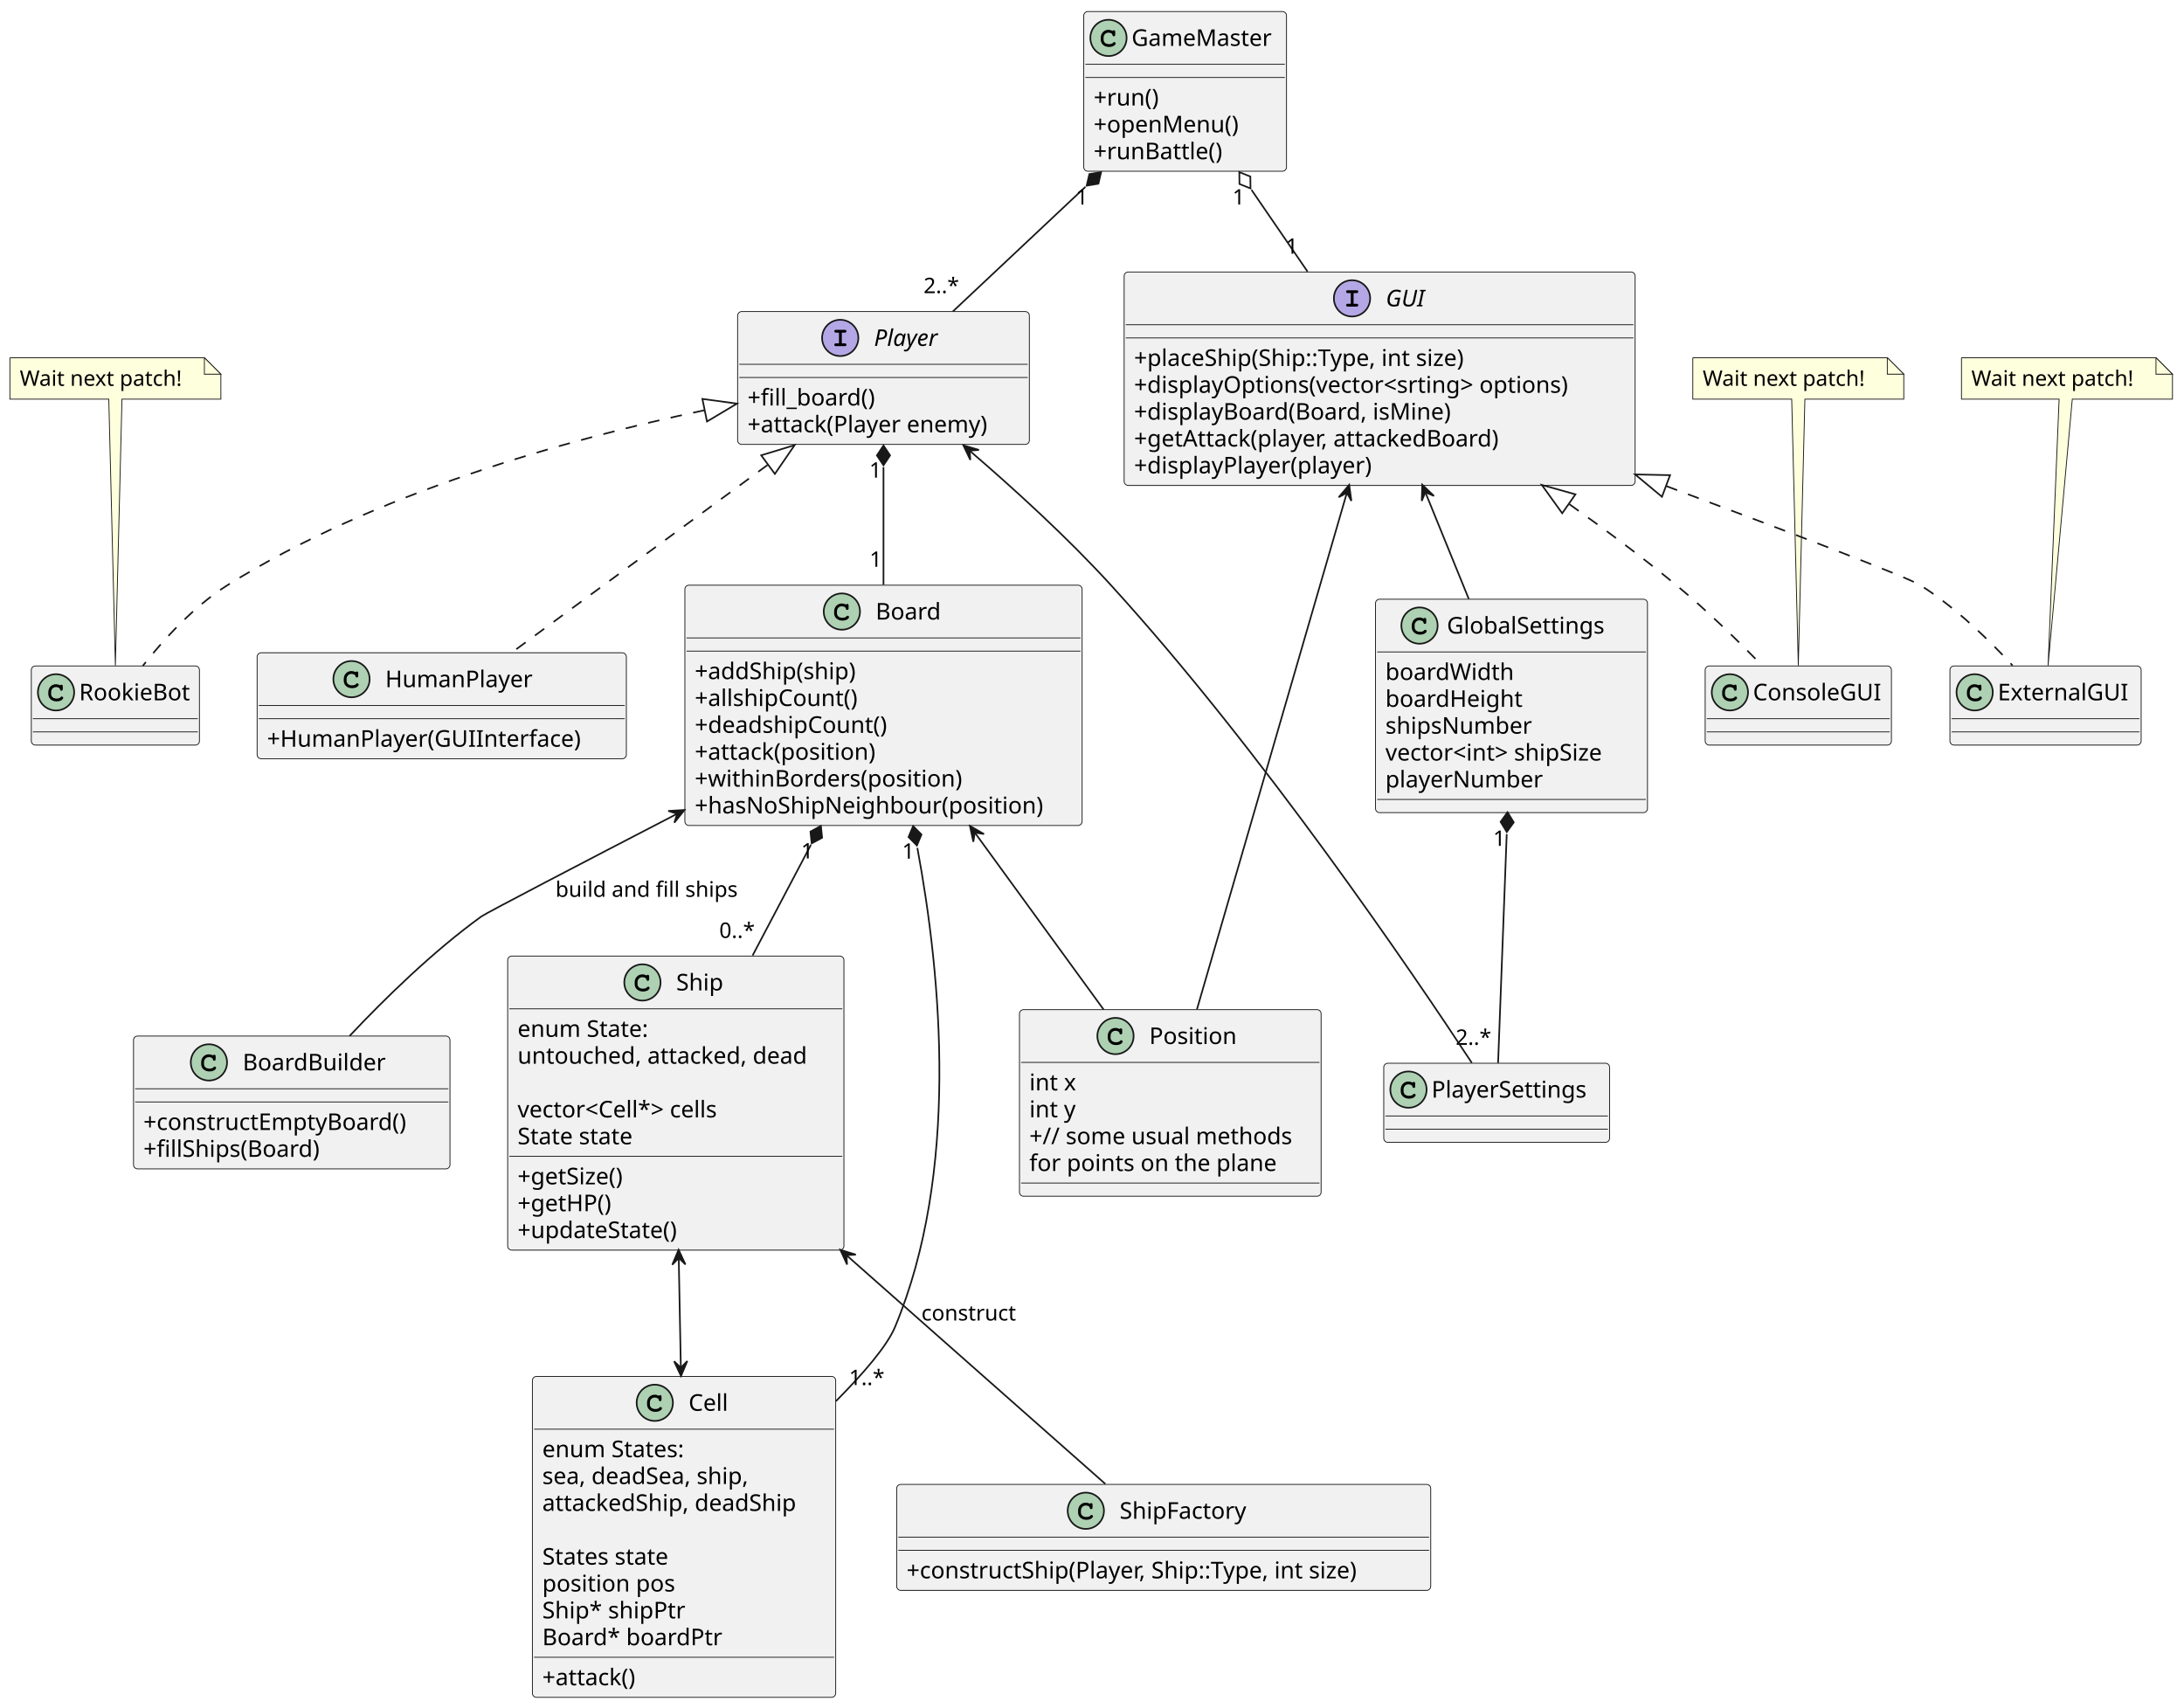
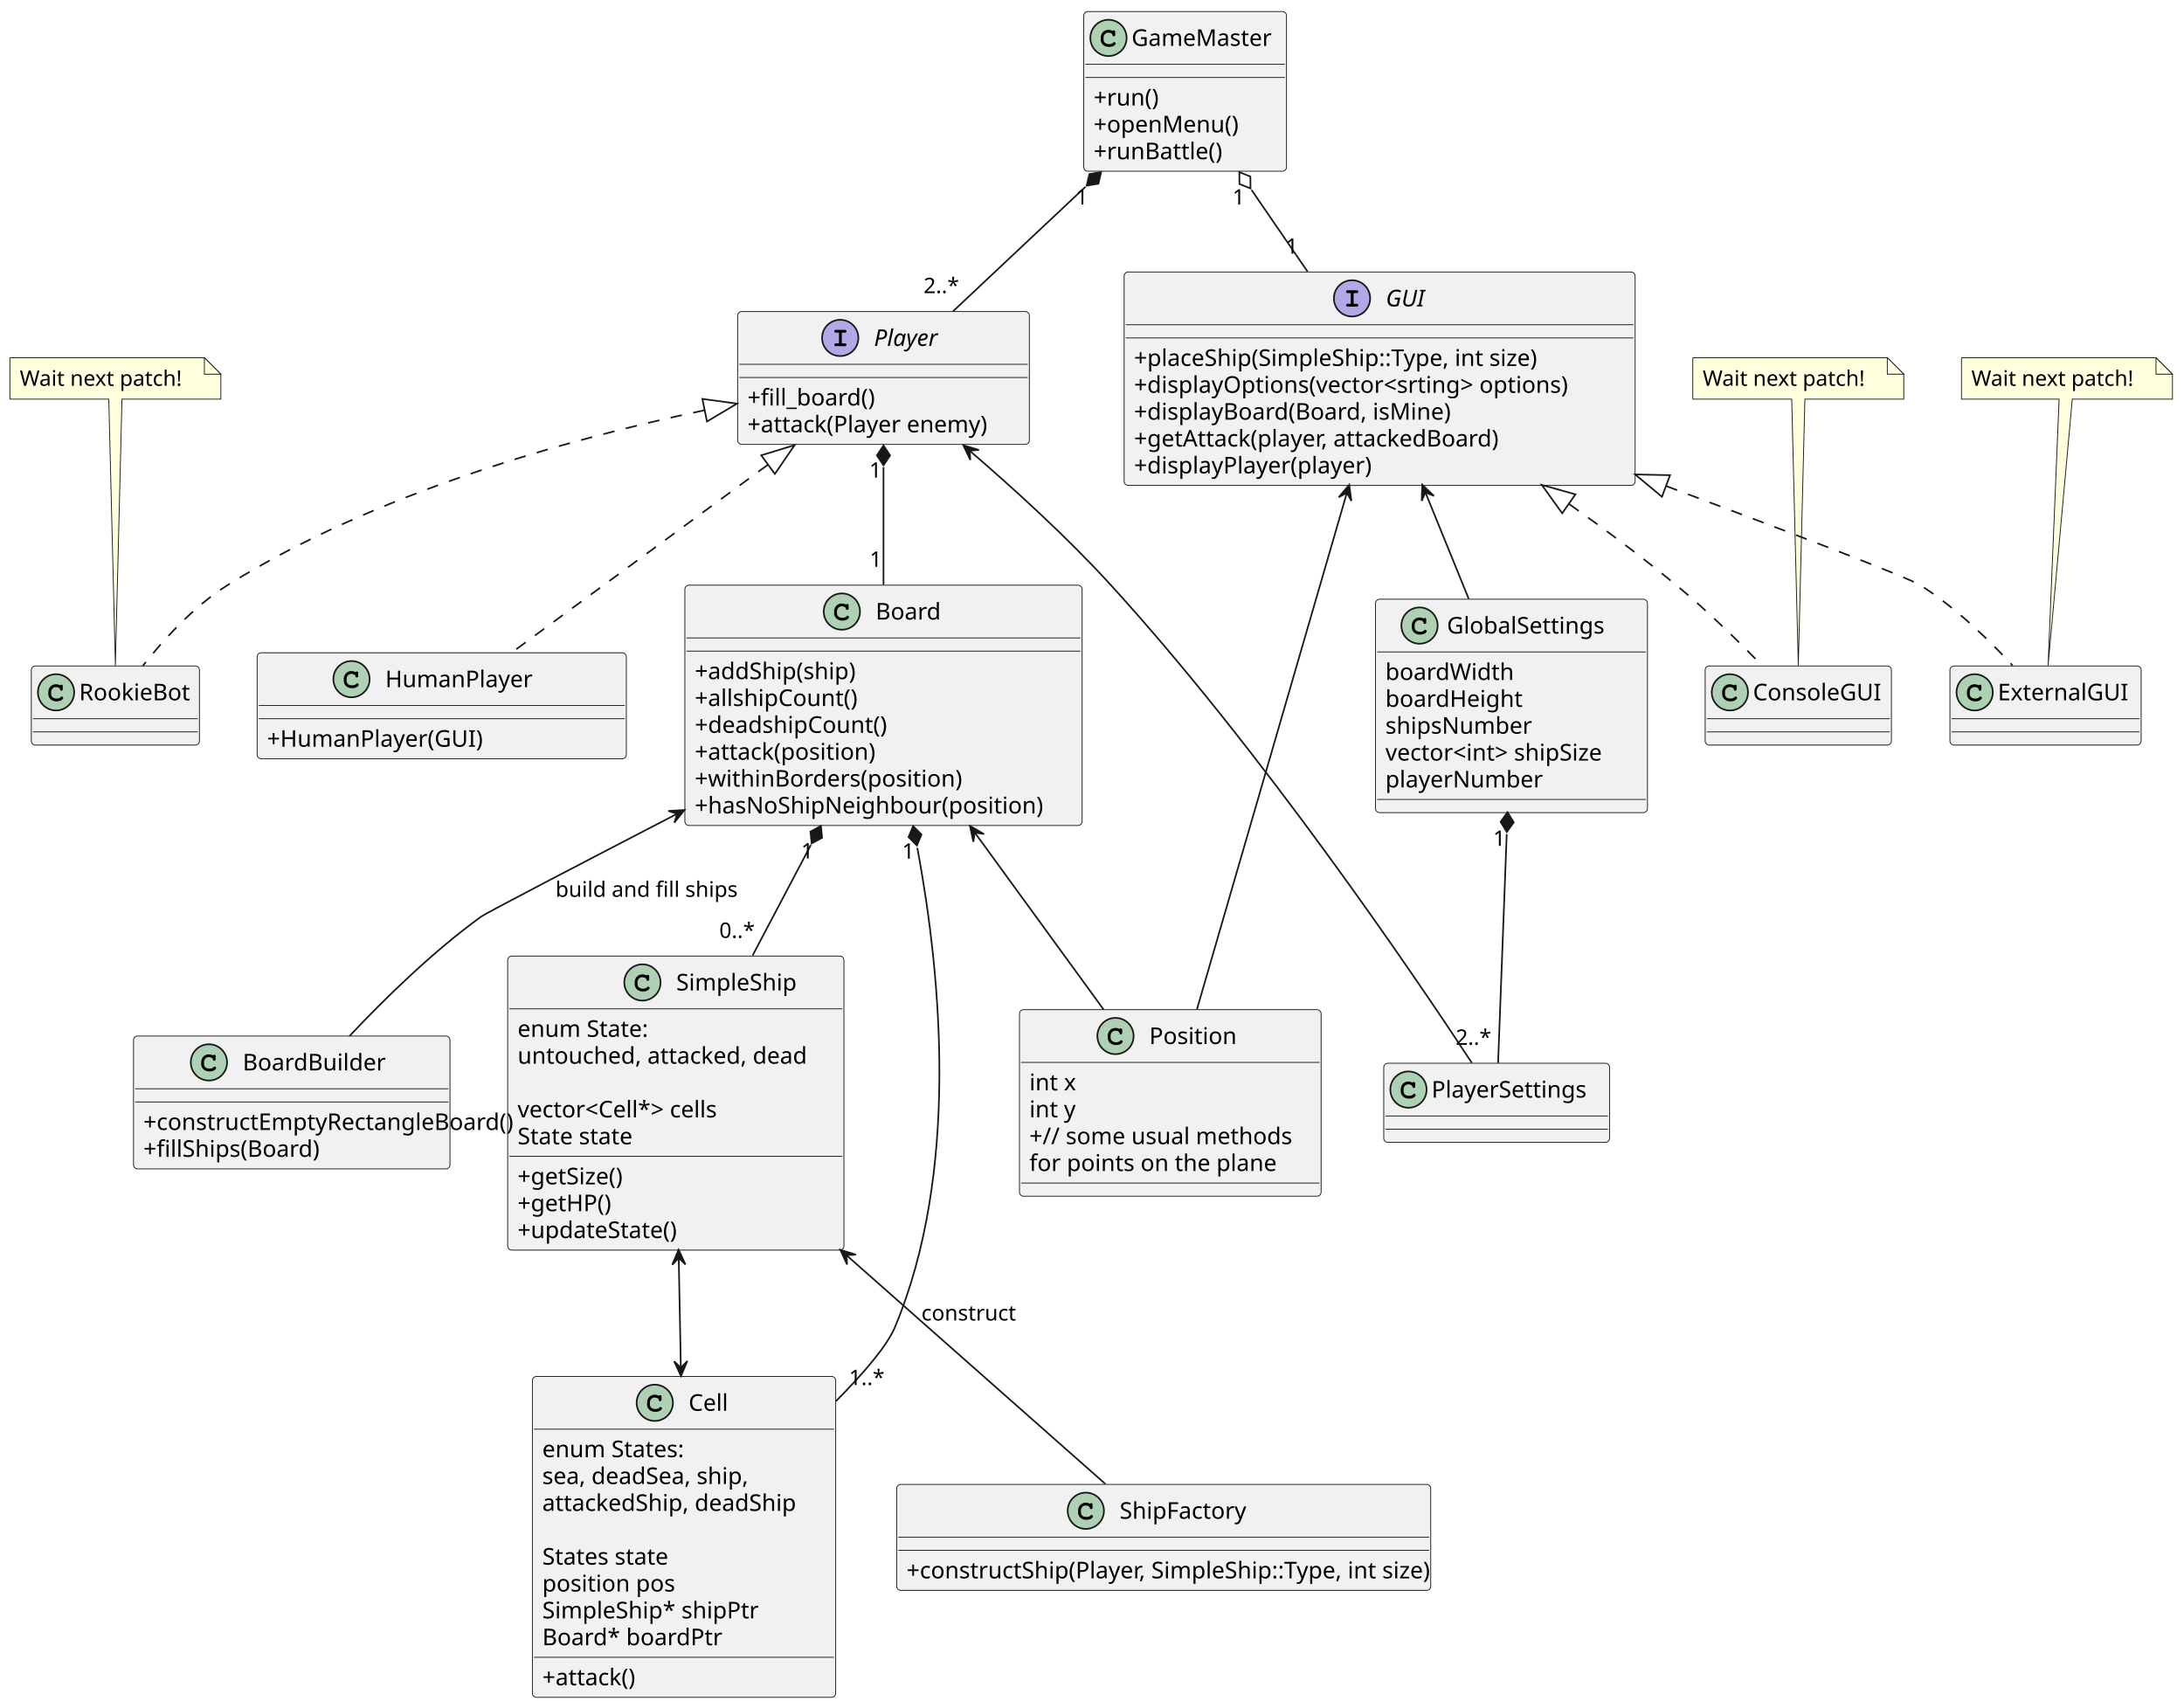
<svg xmlns="http://www.w3.org/2000/svg" contentStyleType="text/css" height="1036px" preserveAspectRatio="none" style="width:1325px;height:1036px;background:#FFFFFF;" version="1.1" viewBox="0 0 1325 1036" width="1325px" zoomAndPan="magnify">
  <defs />
  <g>
    <g id="elem_ConsoleGUI">
      <rect codeLine="25" fill="#F1F1F1" height="48" id="ConsoleGUI" rx="2.5" ry="2.5" style="stroke:#181818;stroke-width:0.5;" width="113" x="1034.5" y="404" />
      <ellipse cx="1049.5" cy="420" fill="#ADD1B2" rx="11" ry="11" style="stroke:#181818;stroke-width:1.0;" />
      <path d="M1051.844,415.672 C1050.906,415.234 1050.312,415.094 1049.438,415.094 C1046.812,415.094 1044.812,417.172 1044.812,419.891 L1044.812,421.016 C1044.812,423.594 1046.922,425.484 1049.812,425.484 C1051.031,425.484 1052.188,425.188 1052.938,424.641 C1053.516,424.234 1053.844,423.781 1053.844,423.391 C1053.844,422.938 1053.453,422.547 1052.984,422.547 C1052.766,422.547 1052.562,422.625 1052.375,422.812 C1051.922,423.297 1051.922,423.297 1051.734,423.391 C1051.312,423.656 1050.625,423.781 1049.859,423.781 C1047.812,423.781 1046.516,422.688 1046.516,420.984 L1046.516,419.891 C1046.516,418.109 1047.766,416.797 1049.5,416.797 C1050.078,416.797 1050.688,416.953 1051.156,417.203 C1051.641,417.484 1051.812,417.703 1051.906,418.109 C1051.969,418.516 1052,418.641 1052.141,418.766 C1052.281,418.906 1052.516,419.016 1052.734,419.016 C1053,419.016 1053.266,418.875 1053.438,418.656 C1053.547,418.5 1053.578,418.312 1053.578,417.891 L1053.578,416.469 C1053.578,416.031 1053.562,415.906 1053.469,415.75 C1053.312,415.484 1053.031,415.344 1052.734,415.344 C1052.438,415.344 1052.234,415.438 1052.016,415.75 L1051.844,415.672 Z " fill="#000000" />
      <text fill="#000000" font-family="sans-serif" font-size="14" lengthAdjust="spacing" textLength="81" x="1063.5" y="424.847">ConsoleGUI</text>
      <line style="stroke:#181818;stroke-width:0.5;" x1="1035.5" x2="1146.5" y1="436" y2="436" />
      <line style="stroke:#181818;stroke-width:0.5;" x1="1035.5" x2="1146.5" y1="444" y2="444" />
    </g>
    <g id="elem_ExternalGUI">
      <rect codeLine="26" fill="#F1F1F1" height="48" id="ExternalGUI" rx="2.5" ry="2.5" style="stroke:#181818;stroke-width:0.5;" width="116" x="1183" y="404" />
      <ellipse cx="1198" cy="420" fill="#ADD1B2" rx="11" ry="11" style="stroke:#181818;stroke-width:1.0;" />
      <path d="M1200.344,415.672 C1199.406,415.234 1198.812,415.094 1197.938,415.094 C1195.312,415.094 1193.312,417.172 1193.312,419.891 L1193.312,421.016 C1193.312,423.594 1195.422,425.484 1198.312,425.484 C1199.531,425.484 1200.688,425.188 1201.438,424.641 C1202.016,424.234 1202.344,423.781 1202.344,423.391 C1202.344,422.938 1201.953,422.547 1201.484,422.547 C1201.266,422.547 1201.062,422.625 1200.875,422.812 C1200.422,423.297 1200.422,423.297 1200.234,423.391 C1199.812,423.656 1199.125,423.781 1198.359,423.781 C1196.312,423.781 1195.016,422.688 1195.016,420.984 L1195.016,419.891 C1195.016,418.109 1196.266,416.797 1198,416.797 C1198.578,416.797 1199.188,416.953 1199.656,417.203 C1200.141,417.484 1200.312,417.703 1200.406,418.109 C1200.469,418.516 1200.5,418.641 1200.641,418.766 C1200.781,418.906 1201.016,419.016 1201.234,419.016 C1201.5,419.016 1201.766,418.875 1201.938,418.656 C1202.047,418.5 1202.078,418.312 1202.078,417.891 L1202.078,416.469 C1202.078,416.031 1202.062,415.906 1201.969,415.75 C1201.812,415.484 1201.531,415.344 1201.234,415.344 C1200.938,415.344 1200.734,415.438 1200.516,415.75 L1200.344,415.672 Z " fill="#000000" />
      <text fill="#000000" font-family="sans-serif" font-size="14" lengthAdjust="spacing" textLength="84" x="1212" y="424.847">ExternalGUI</text>
      <line style="stroke:#181818;stroke-width:0.5;" x1="1184" x2="1298" y1="436" y2="436" />
      <line style="stroke:#181818;stroke-width:0.5;" x1="1184" x2="1298" y1="444" y2="444" />
    </g>
    <g id="elem_ConsolePlayer">
      <rect codeLine="30" fill="#F1F1F1" height="64.297" id="HumanPlayer" rx="2.5" ry="2.5" style="stroke:#181818;stroke-width:0.5;" width="224" x="156" y="396" />
      <ellipse cx="213.25" cy="412" fill="#ADD1B2" rx="11" ry="11" style="stroke:#181818;stroke-width:1.0;" />
      <path d="M215.594,407.672 C214.656,407.234 214.062,407.094 213.188,407.094 C210.562,407.094 208.562,409.172 208.562,411.891 L208.562,413.016 C208.562,415.594 210.672,417.484 213.562,417.484 C214.781,417.484 215.938,417.188 216.688,416.641 C217.266,416.234 217.594,415.781 217.594,415.391 C217.594,414.938 217.203,414.547 216.734,414.547 C216.516,414.547 216.312,414.625 216.125,414.812 C215.672,415.297 215.672,415.297 215.484,415.391 C215.062,415.656 214.375,415.781 213.609,415.781 C211.562,415.781 210.266,414.688 210.266,412.984 L210.266,411.891 C210.266,410.109 211.516,408.797 213.25,408.797 C213.828,408.797 214.438,408.953 214.906,409.203 C215.391,409.484 215.562,409.703 215.656,410.109 C215.719,410.516 215.75,410.641 215.891,410.766 C216.031,410.906 216.266,411.016 216.484,411.016 C216.75,411.016 217.016,410.875 217.188,410.656 C217.297,410.5 217.328,410.312 217.328,409.891 L217.328,408.469 C217.328,408.031 217.312,407.906 217.219,407.75 C217.062,407.484 216.781,407.344 216.484,407.344 C216.188,407.344 215.984,407.438 215.766,407.75 L215.594,407.672 Z " fill="#000000" />
      <text fill="#000000" font-family="sans-serif" font-size="14" lengthAdjust="spacing" textLength="101" x="233.75" y="416.847">HumanPlayer</text>
      <line style="stroke:#181818;stroke-width:0.5;" x1="157" x2="379" y1="428" y2="428" />
      <line style="stroke:#181818;stroke-width:0.5;" x1="157" x2="379" y1="436" y2="436" />
-       <text fill="#000000" font-family="sans-serif" font-size="14" lengthAdjust="spacing" textLength="212" x="162" y="452.995">+HumanPlayer(GUIInterface)</text>
+       <text fill="#000000" font-family="sans-serif" font-size="14" lengthAdjust="spacing" textLength="212" x="162" y="452.995">+HumanPlayer(GUI)</text>
    </g>
    <g id="elem_BotPlayer">
      <rect codeLine="33" fill="#F1F1F1" height="48" id="RookieBot" rx="2.5" ry="2.5" style="stroke:#181818;stroke-width:0.5;" width="102" x="19" y="404" />
      <ellipse cx="34" cy="420" fill="#ADD1B2" rx="11" ry="11" style="stroke:#181818;stroke-width:1.0;" />
      <path d="M36.344,415.672 C35.406,415.234 34.812,415.094 33.938,415.094 C31.312,415.094 29.312,417.172 29.312,419.891 L29.312,421.016 C29.312,423.594 31.422,425.484 34.312,425.484 C35.531,425.484 36.688,425.188 37.438,424.641 C38.016,424.234 38.344,423.781 38.344,423.391 C38.344,422.938 37.953,422.547 37.484,422.547 C37.266,422.547 37.062,422.625 36.875,422.812 C36.422,423.297 36.422,423.297 36.234,423.391 C35.812,423.656 35.125,423.781 34.359,423.781 C32.312,423.781 31.016,422.688 31.016,420.984 L31.016,419.891 C31.016,418.109 32.266,416.797 34,416.797 C34.578,416.797 35.188,416.953 35.656,417.203 C36.141,417.484 36.312,417.703 36.406,418.109 C36.469,418.516 36.5,418.641 36.641,418.766 C36.781,418.906 37.016,419.016 37.234,419.016 C37.5,419.016 37.766,418.875 37.938,418.656 C38.047,418.5 38.078,418.312 38.078,417.891 L38.078,416.469 C38.078,416.031 38.062,415.906 37.969,415.75 C37.812,415.484 37.531,415.344 37.234,415.344 C36.938,415.344 36.734,415.438 36.516,415.75 L36.344,415.672 Z " fill="#000000" />
      <text fill="#000000" font-family="sans-serif" font-size="14" lengthAdjust="spacing" textLength="70" x="48" y="424.847">RookieBot</text>
      <line style="stroke:#181818;stroke-width:0.5;" x1="20" x2="120" y1="436" y2="436" />
      <line style="stroke:#181818;stroke-width:0.5;" x1="20" x2="120" y1="444" y2="444" />
    </g>
    <g id="elem_Cell">
      <rect codeLine="46" fill="#F1F1F1" height="194.672" id="Cell" rx="2.5" ry="2.5" style="stroke:#181818;stroke-width:0.5;" width="184" x="323" y="835" />
      <ellipse cx="397.25" cy="851" fill="#ADD1B2" rx="11" ry="11" style="stroke:#181818;stroke-width:1.0;" />
      <path d="M399.594,846.672 C398.656,846.234 398.062,846.094 397.188,846.094 C394.562,846.094 392.562,848.172 392.562,850.891 L392.562,852.016 C392.562,854.594 394.672,856.484 397.562,856.484 C398.781,856.484 399.938,856.188 400.688,855.641 C401.266,855.234 401.594,854.781 401.594,854.391 C401.594,853.938 401.203,853.547 400.734,853.547 C400.516,853.547 400.312,853.625 400.125,853.812 C399.672,854.297 399.672,854.297 399.484,854.391 C399.062,854.656 398.375,854.781 397.609,854.781 C395.562,854.781 394.266,853.688 394.266,851.984 L394.266,850.891 C394.266,849.109 395.516,847.797 397.25,847.797 C397.828,847.797 398.438,847.953 398.906,848.203 C399.391,848.484 399.562,848.703 399.656,849.109 C399.719,849.516 399.75,849.641 399.891,849.766 C400.031,849.906 400.266,850.016 400.484,850.016 C400.75,850.016 401.016,849.875 401.188,849.656 C401.297,849.5 401.328,849.312 401.328,848.891 L401.328,847.469 C401.328,847.031 401.312,846.906 401.219,846.75 C401.062,846.484 400.781,846.344 400.484,846.344 C400.188,846.344 399.984,846.438 399.766,846.75 L399.594,846.672 Z " fill="#000000" />
      <text fill="#000000" font-family="sans-serif" font-size="14" lengthAdjust="spacing" textLength="27" x="417.75" y="855.847">Cell</text>
      <line style="stroke:#181818;stroke-width:0.5;" x1="324" x2="506" y1="867" y2="867" />
      <text fill="#000000" font-family="sans-serif" font-size="14" lengthAdjust="spacing" textLength="96" x="329" y="883.995">enum States:</text>
      <text fill="#000000" font-family="sans-serif" font-size="14" lengthAdjust="spacing" textLength="135" x="329" y="900.292">sea, deadSea, ship,</text>
      <text fill="#000000" font-family="sans-serif" font-size="14" lengthAdjust="spacing" textLength="172" x="329" y="916.589">attackedShip, deadShip</text>
      <text fill="#000000" font-family="sans-serif" font-size="14" lengthAdjust="spacing" textLength="4" x="329" y="932.886"> </text>
      <text fill="#000000" font-family="sans-serif" font-size="14" lengthAdjust="spacing" textLength="89" x="329" y="949.183">States state</text>
      <text fill="#000000" font-family="sans-serif" font-size="14" lengthAdjust="spacing" textLength="89" x="329" y="965.48">position pos</text>
-       <text fill="#000000" font-family="sans-serif" font-size="14" lengthAdjust="spacing" textLength="95" x="329" y="981.776">Ship* shipPtr</text>
+       <text fill="#000000" font-family="sans-serif" font-size="14" lengthAdjust="spacing" textLength="95" x="329" y="981.776">SimpleShip* shipPtr</text>
      <text fill="#000000" font-family="sans-serif" font-size="14" lengthAdjust="spacing" textLength="117" x="329" y="998.073">Board* boardPtr</text>
      <line style="stroke:#181818;stroke-width:0.5;" x1="324" x2="506" y1="1005.375" y2="1005.375" />
      <text fill="#000000" font-family="sans-serif" font-size="14" lengthAdjust="spacing" textLength="68" x="329" y="1022.37">+attack()</text>
    </g>
    <g id="elem_Ship">
-       <rect codeLine="59" fill="#F1F1F1" height="178.375" id="Ship" rx="2.5" ry="2.5" style="stroke:#181818;stroke-width:0.5;" width="204" x="308" y="580" />
+       <rect codeLine="59" fill="#F1F1F1" height="178.375" id="SimpleShip" rx="2.5" ry="2.5" style="stroke:#181818;stroke-width:0.5;" width="204" x="308" y="580" />
      <ellipse cx="389.75" cy="596" fill="#ADD1B2" rx="11" ry="11" style="stroke:#181818;stroke-width:1.0;" />
      <path d="M392.094,591.672 C391.156,591.234 390.562,591.094 389.688,591.094 C387.062,591.094 385.062,593.172 385.062,595.891 L385.062,597.016 C385.062,599.594 387.172,601.484 390.062,601.484 C391.281,601.484 392.438,601.188 393.188,600.641 C393.766,600.234 394.094,599.781 394.094,599.391 C394.094,598.938 393.703,598.547 393.234,598.547 C393.016,598.547 392.812,598.625 392.625,598.812 C392.172,599.297 392.172,599.297 391.984,599.391 C391.562,599.656 390.875,599.781 390.109,599.781 C388.062,599.781 386.766,598.688 386.766,596.984 L386.766,595.891 C386.766,594.109 388.016,592.797 389.75,592.797 C390.328,592.797 390.938,592.953 391.406,593.203 C391.891,593.484 392.062,593.703 392.156,594.109 C392.219,594.516 392.25,594.641 392.391,594.766 C392.531,594.906 392.766,595.016 392.984,595.016 C393.25,595.016 393.516,594.875 393.688,594.656 C393.797,594.5 393.828,594.312 393.828,593.891 L393.828,592.469 C393.828,592.031 393.812,591.906 393.719,591.75 C393.562,591.484 393.281,591.344 392.984,591.344 C392.688,591.344 392.484,591.438 392.266,591.75 L392.094,591.672 Z " fill="#000000" />
-       <text fill="#000000" font-family="sans-serif" font-size="14" lengthAdjust="spacing" textLength="32" x="410.25" y="600.847">Ship</text>
+       <text fill="#000000" font-family="sans-serif" font-size="14" lengthAdjust="spacing" textLength="32" x="410.25" y="600.847">SimpleShip</text>
      <line style="stroke:#181818;stroke-width:0.5;" x1="309" x2="511" y1="612" y2="612" />
      <text fill="#000000" font-family="sans-serif" font-size="14" lengthAdjust="spacing" textLength="89" x="314" y="628.995">enum State:</text>
      <text fill="#000000" font-family="sans-serif" font-size="14" lengthAdjust="spacing" textLength="192" x="314" y="645.292">untouched, attacked, dead</text>
      <text fill="#000000" font-family="sans-serif" font-size="14" lengthAdjust="spacing" textLength="4" x="314" y="661.589"> </text>
      <text fill="#000000" font-family="sans-serif" font-size="14" lengthAdjust="spacing" textLength="139" x="314" y="677.886">vector&lt;Cell*&gt; cells</text>
      <text fill="#000000" font-family="sans-serif" font-size="14" lengthAdjust="spacing" textLength="82" x="314" y="694.183">State state</text>
      <line style="stroke:#181818;stroke-width:0.5;" x1="309" x2="511" y1="701.484" y2="701.484" />
      <text fill="#000000" font-family="sans-serif" font-size="14" lengthAdjust="spacing" textLength="76" x="314" y="718.48">+getSize()</text>
      <text fill="#000000" font-family="sans-serif" font-size="14" lengthAdjust="spacing" textLength="65" x="314" y="734.776">+getHP()</text>
      <text fill="#000000" font-family="sans-serif" font-size="14" lengthAdjust="spacing" textLength="112" x="314" y="751.073">+updateState()</text>
    </g>
    <g id="elem_GameMaster">
      <rect codeLine="5" fill="#F1F1F1" height="96.891" id="GameMaster" rx="2.5" ry="2.5" style="stroke:#181818;stroke-width:0.5;" width="123" x="657.5" y="7" />
      <ellipse cx="672.5" cy="23" fill="#ADD1B2" rx="11" ry="11" style="stroke:#181818;stroke-width:1.0;" />
      <path d="M674.844,18.672 C673.906,18.234 673.312,18.094 672.438,18.094 C669.812,18.094 667.812,20.172 667.812,22.891 L667.812,24.016 C667.812,26.594 669.922,28.484 672.812,28.484 C674.031,28.484 675.188,28.188 675.938,27.641 C676.516,27.234 676.844,26.781 676.844,26.391 C676.844,25.938 676.453,25.547 675.984,25.547 C675.766,25.547 675.562,25.625 675.375,25.812 C674.922,26.297 674.922,26.297 674.734,26.391 C674.312,26.656 673.625,26.781 672.859,26.781 C670.812,26.781 669.516,25.688 669.516,23.984 L669.516,22.891 C669.516,21.109 670.766,19.797 672.5,19.797 C673.078,19.797 673.688,19.953 674.156,20.203 C674.641,20.484 674.812,20.703 674.906,21.109 C674.969,21.516 675,21.641 675.141,21.766 C675.281,21.906 675.516,22.016 675.734,22.016 C676,22.016 676.266,21.875 676.438,21.656 C676.547,21.5 676.578,21.312 676.578,20.891 L676.578,19.469 C676.578,19.031 676.562,18.906 676.469,18.75 C676.312,18.484 676.031,18.344 675.734,18.344 C675.438,18.344 675.234,18.438 675.016,18.75 L674.844,18.672 Z " fill="#000000" />
      <text fill="#000000" font-family="sans-serif" font-size="14" lengthAdjust="spacing" textLength="91" x="686.5" y="27.847">GameMaster</text>
      <line style="stroke:#181818;stroke-width:0.5;" x1="658.5" x2="779.5" y1="39" y2="39" />
      <line style="stroke:#181818;stroke-width:0.5;" x1="658.5" x2="779.5" y1="47" y2="47" />
      <text fill="#000000" font-family="sans-serif" font-size="14" lengthAdjust="spacing" textLength="44" x="663.5" y="63.995">+run()</text>
      <text fill="#000000" font-family="sans-serif" font-size="14" lengthAdjust="spacing" textLength="96" x="663.5" y="80.292">+openMenu()</text>
      <text fill="#000000" font-family="sans-serif" font-size="14" lengthAdjust="spacing" textLength="89" x="663.5" y="96.589">+runBattle()</text>
    </g>
    <g id="elem_Player">
      <rect codeLine="11" fill="#F1F1F1" height="80.594" id="Player" rx="2.5" ry="2.5" style="stroke:#181818;stroke-width:0.5;" width="177" x="447.5" y="189" />
      <ellipse cx="509.75" cy="205" fill="#B4A7E5" rx="11" ry="11" style="stroke:#181818;stroke-width:1.0;" />
      <path d="M510.703,201.781 L512.422,201.781 C512.812,201.781 513,201.75 513.125,201.672 C513.391,201.516 513.531,201.234 513.531,200.938 C513.531,200.672 513.422,200.406 513.188,200.234 C513.016,200.125 512.875,200.094 512.422,200.094 L507.281,200.094 C506.844,200.094 506.719,200.109 506.562,200.203 C506.312,200.359 506.156,200.656 506.156,200.938 C506.156,201.219 506.297,201.469 506.516,201.641 C506.672,201.75 506.859,201.781 507.281,201.781 L509,201.781 L509,208.297 L507.281,208.297 C506.844,208.297 506.719,208.312 506.562,208.422 C506.312,208.578 506.156,208.859 506.156,209.156 C506.156,209.406 506.297,209.672 506.516,209.828 C506.672,209.953 506.875,210 507.281,210 L512.422,210 C513.172,210 513.531,209.719 513.531,209.156 C513.531,208.875 513.422,208.625 513.188,208.453 C513.016,208.328 512.875,208.297 512.422,208.297 L510.703,208.297 L510.703,201.781 Z " fill="#000000" />
      <text fill="#000000" font-family="sans-serif" font-size="14" font-style="italic" lengthAdjust="spacing" textLength="44" x="530.25" y="209.847">Player</text>
      <line style="stroke:#181818;stroke-width:0.5;" x1="448.5" x2="623.5" y1="221" y2="221" />
      <line style="stroke:#181818;stroke-width:0.5;" x1="448.5" x2="623.5" y1="229" y2="229" />
      <text fill="#000000" font-family="sans-serif" font-size="14" lengthAdjust="spacing" textLength="88" x="453.5" y="245.995">+fill_board()</text>
      <text fill="#000000" font-family="sans-serif" font-size="14" lengthAdjust="spacing" textLength="165" x="453.5" y="262.292">+attack(Player enemy)</text>
    </g>
    <g id="elem_GUI">
      <rect codeLine="16" fill="#F1F1F1" height="129.484" id="GUI" rx="2.5" ry="2.5" style="stroke:#181818;stroke-width:0.5;" width="310" x="682" y="165" />
      <ellipse cx="820.25" cy="181" fill="#B4A7E5" rx="11" ry="11" style="stroke:#181818;stroke-width:1.0;" />
      <path d="M821.203,177.781 L822.922,177.781 C823.312,177.781 823.5,177.75 823.625,177.672 C823.891,177.516 824.031,177.234 824.031,176.938 C824.031,176.672 823.922,176.406 823.688,176.234 C823.516,176.125 823.375,176.094 822.922,176.094 L817.781,176.094 C817.344,176.094 817.219,176.109 817.062,176.203 C816.812,176.359 816.656,176.656 816.656,176.938 C816.656,177.219 816.797,177.469 817.016,177.641 C817.172,177.75 817.359,177.781 817.781,177.781 L819.5,177.781 L819.5,184.297 L817.781,184.297 C817.344,184.297 817.219,184.312 817.062,184.422 C816.812,184.578 816.656,184.859 816.656,185.156 C816.656,185.406 816.797,185.672 817.016,185.828 C817.172,185.953 817.375,186 817.781,186 L822.922,186 C823.672,186 824.031,185.719 824.031,185.156 C824.031,184.875 823.922,184.625 823.688,184.453 C823.516,184.328 823.375,184.297 822.922,184.297 L821.203,184.297 L821.203,177.781 Z " fill="#000000" />
      <text fill="#000000" font-family="sans-serif" font-size="14" font-style="italic" lengthAdjust="spacing" textLength="25" x="840.75" y="185.847">GUI</text>
      <line style="stroke:#181818;stroke-width:0.5;" x1="683" x2="991" y1="197" y2="197" />
      <line style="stroke:#181818;stroke-width:0.5;" x1="683" x2="991" y1="205" y2="205" />
-       <text fill="#000000" font-family="sans-serif" font-size="14" lengthAdjust="spacing" textLength="230" x="688" y="221.995">+placeShip(Ship::Type, int size)</text>
+       <text fill="#000000" font-family="sans-serif" font-size="14" lengthAdjust="spacing" textLength="230" x="688" y="221.995">+placeShip(SimpleShip::Type, int size)</text>
      <text fill="#000000" font-family="sans-serif" font-size="14" lengthAdjust="spacing" textLength="298" x="688" y="238.292">+displayOptions(vector&lt;srting&gt; options)</text>
      <text fill="#000000" font-family="sans-serif" font-size="14" lengthAdjust="spacing" textLength="208" x="688" y="254.589">+displayBoard(Board, isMine)</text>
      <text fill="#000000" font-family="sans-serif" font-size="14" lengthAdjust="spacing" textLength="255" x="688" y="270.886">+getAttack(player, attackedBoard)</text>
      <text fill="#000000" font-family="sans-serif" font-size="14" lengthAdjust="spacing" textLength="160" x="688" y="287.183">+displayPlayer(player)</text>
    </g>
    <g id="elem_Board">
      <rect codeLine="36" fill="#F1F1F1" height="145.781" id="Board" rx="2.5" ry="2.5" style="stroke:#181818;stroke-width:0.5;" width="241" x="415.5" y="355" />
      <ellipse cx="510.75" cy="371" fill="#ADD1B2" rx="11" ry="11" style="stroke:#181818;stroke-width:1.0;" />
      <path d="M513.094,366.672 C512.156,366.234 511.562,366.094 510.688,366.094 C508.062,366.094 506.062,368.172 506.062,370.891 L506.062,372.016 C506.062,374.594 508.172,376.484 511.062,376.484 C512.281,376.484 513.438,376.188 514.188,375.641 C514.766,375.234 515.094,374.781 515.094,374.391 C515.094,373.938 514.703,373.547 514.234,373.547 C514.016,373.547 513.812,373.625 513.625,373.812 C513.172,374.297 513.172,374.297 512.984,374.391 C512.562,374.656 511.875,374.781 511.109,374.781 C509.062,374.781 507.766,373.688 507.766,371.984 L507.766,370.891 C507.766,369.109 509.016,367.797 510.75,367.797 C511.328,367.797 511.938,367.953 512.406,368.203 C512.891,368.484 513.062,368.703 513.156,369.109 C513.219,369.516 513.25,369.641 513.391,369.766 C513.531,369.906 513.766,370.016 513.984,370.016 C514.25,370.016 514.516,369.875 514.688,369.656 C514.797,369.5 514.828,369.312 514.828,368.891 L514.828,367.469 C514.828,367.031 514.812,366.906 514.719,366.75 C514.562,366.484 514.281,366.344 513.984,366.344 C513.688,366.344 513.484,366.438 513.266,366.75 L513.094,366.672 Z " fill="#000000" />
      <text fill="#000000" font-family="sans-serif" font-size="14" lengthAdjust="spacing" textLength="42" x="531.25" y="375.847">Board</text>
      <line style="stroke:#181818;stroke-width:0.5;" x1="416.5" x2="655.5" y1="387" y2="387" />
      <line style="stroke:#181818;stroke-width:0.5;" x1="416.5" x2="655.5" y1="395" y2="395" />
      <text fill="#000000" font-family="sans-serif" font-size="14" lengthAdjust="spacing" textLength="109" x="421.5" y="411.995">+addShip(ship)</text>
      <text fill="#000000" font-family="sans-serif" font-size="14" lengthAdjust="spacing" textLength="110" x="421.5" y="428.292">+allshipCount()</text>
      <text fill="#000000" font-family="sans-serif" font-size="14" lengthAdjust="spacing" textLength="129" x="421.5" y="444.589">+deadshipCount()</text>
      <text fill="#000000" font-family="sans-serif" font-size="14" lengthAdjust="spacing" textLength="127" x="421.5" y="460.886">+attack(position)</text>
      <text fill="#000000" font-family="sans-serif" font-size="14" lengthAdjust="spacing" textLength="180" x="421.5" y="477.183">+withinBorders(position)</text>
      <text fill="#000000" font-family="sans-serif" font-size="14" lengthAdjust="spacing" textLength="229" x="421.5" y="493.479">+hasNoShipNeighbour(position)</text>
    </g>
    <g id="elem_Position">
      <rect codeLine="73" fill="#F1F1F1" height="113.188" id="Position" rx="2.5" ry="2.5" style="stroke:#181818;stroke-width:0.5;" width="183" x="618.5" y="612.5" />
      <ellipse cx="676.75" cy="628.5" fill="#ADD1B2" rx="11" ry="11" style="stroke:#181818;stroke-width:1.0;" />
      <path d="M679.094,624.172 C678.156,623.734 677.562,623.594 676.688,623.594 C674.062,623.594 672.062,625.672 672.062,628.391 L672.062,629.516 C672.062,632.094 674.172,633.984 677.062,633.984 C678.281,633.984 679.438,633.688 680.188,633.141 C680.766,632.734 681.094,632.281 681.094,631.891 C681.094,631.438 680.703,631.047 680.234,631.047 C680.016,631.047 679.812,631.125 679.625,631.312 C679.172,631.797 679.172,631.797 678.984,631.891 C678.562,632.156 677.875,632.281 677.109,632.281 C675.062,632.281 673.766,631.188 673.766,629.484 L673.766,628.391 C673.766,626.609 675.016,625.297 676.75,625.297 C677.328,625.297 677.938,625.453 678.406,625.703 C678.891,625.984 679.062,626.203 679.156,626.609 C679.219,627.016 679.25,627.141 679.391,627.266 C679.531,627.406 679.766,627.516 679.984,627.516 C680.25,627.516 680.516,627.375 680.688,627.156 C680.797,627 680.828,626.812 680.828,626.391 L680.828,624.969 C680.828,624.531 680.812,624.406 680.719,624.25 C680.562,623.984 680.281,623.844 679.984,623.844 C679.688,623.844 679.484,623.938 679.266,624.25 L679.094,624.172 Z " fill="#000000" />
      <text fill="#000000" font-family="sans-serif" font-size="14" lengthAdjust="spacing" textLength="58" x="697.25" y="633.347">Position</text>
      <line style="stroke:#181818;stroke-width:0.5;" x1="619.5" x2="800.5" y1="644.5" y2="644.5" />
      <text fill="#000000" font-family="sans-serif" font-size="14" lengthAdjust="spacing" textLength="32" x="624.5" y="661.495">int x</text>
      <text fill="#000000" font-family="sans-serif" font-size="14" lengthAdjust="spacing" textLength="32" x="624.5" y="677.792">int y</text>
      <text fill="#000000" font-family="sans-serif" font-size="14" lengthAdjust="spacing" textLength="171" x="624.5" y="694.089">+// some usual methods</text>
      <text fill="#000000" font-family="sans-serif" font-size="14" lengthAdjust="spacing" textLength="166" x="624.5" y="710.386">for points on the plane</text>
      <line style="stroke:#181818;stroke-width:0.5;" x1="619.5" x2="800.5" y1="717.688" y2="717.688" />
    </g>
    <g id="elem_GlobalSettings">
      <rect codeLine="80" fill="#F1F1F1" height="129.484" id="GlobalSettings" rx="2.5" ry="2.5" style="stroke:#181818;stroke-width:0.5;" width="165" x="834.5" y="363.5" />
      <ellipse cx="861.2" cy="379.5" fill="#ADD1B2" rx="11" ry="11" style="stroke:#181818;stroke-width:1.0;" />
      <path d="M863.544,375.172 C862.606,374.734 862.013,374.594 861.138,374.594 C858.513,374.594 856.513,376.672 856.513,379.391 L856.513,380.516 C856.513,383.094 858.622,384.984 861.513,384.984 C862.731,384.984 863.888,384.688 864.638,384.141 C865.216,383.734 865.544,383.281 865.544,382.891 C865.544,382.438 865.153,382.047 864.684,382.047 C864.466,382.047 864.263,382.125 864.075,382.312 C863.622,382.797 863.622,382.797 863.434,382.891 C863.013,383.156 862.325,383.281 861.559,383.281 C859.513,383.281 858.216,382.188 858.216,380.484 L858.216,379.391 C858.216,377.609 859.466,376.297 861.2,376.297 C861.778,376.297 862.388,376.453 862.856,376.703 C863.341,376.984 863.513,377.203 863.606,377.609 C863.669,378.016 863.7,378.141 863.841,378.266 C863.981,378.406 864.216,378.516 864.434,378.516 C864.7,378.516 864.966,378.375 865.138,378.156 C865.247,378 865.278,377.812 865.278,377.391 L865.278,375.969 C865.278,375.531 865.263,375.406 865.169,375.25 C865.013,374.984 864.731,374.844 864.434,374.844 C864.138,374.844 863.934,374.938 863.716,375.25 L863.544,375.172 Z " fill="#000000" />
      <text fill="#000000" font-family="sans-serif" font-size="14" lengthAdjust="spacing" textLength="107" x="877.8" y="384.347">GlobalSettings</text>
      <line style="stroke:#181818;stroke-width:0.5;" x1="835.5" x2="998.5" y1="395.5" y2="395.5" />
      <text fill="#000000" font-family="sans-serif" font-size="14" lengthAdjust="spacing" textLength="85" x="840.5" y="412.495">boardWidth</text>
      <text fill="#000000" font-family="sans-serif" font-size="14" lengthAdjust="spacing" textLength="90" x="840.5" y="428.792">boardHeight</text>
      <text fill="#000000" font-family="sans-serif" font-size="14" lengthAdjust="spacing" textLength="94" x="840.5" y="445.089">shipsNumber</text>
      <text fill="#000000" font-family="sans-serif" font-size="14" lengthAdjust="spacing" textLength="153" x="840.5" y="461.386">vector&lt;int&gt; shipSize</text>
      <text fill="#000000" font-family="sans-serif" font-size="14" lengthAdjust="spacing" textLength="102" x="840.5" y="477.683">playerNumber</text>
      <line style="stroke:#181818;stroke-width:0.5;" x1="835.5" x2="998.5" y1="484.984" y2="484.984" />
    </g>
    <g id="elem_BoardBuilder">
      <rect codeLine="88" fill="#F1F1F1" height="80.594" id="BoardBuilder" rx="2.5" ry="2.5" style="stroke:#181818;stroke-width:0.5;" width="192" x="81" y="628.5" />
      <ellipse cx="126.75" cy="644.5" fill="#ADD1B2" rx="11" ry="11" style="stroke:#181818;stroke-width:1.0;" />
      <path d="M129.094,640.172 C128.156,639.734 127.562,639.594 126.688,639.594 C124.062,639.594 122.062,641.672 122.062,644.391 L122.062,645.516 C122.062,648.094 124.172,649.984 127.062,649.984 C128.281,649.984 129.438,649.688 130.188,649.141 C130.766,648.734 131.094,648.281 131.094,647.891 C131.094,647.438 130.703,647.047 130.234,647.047 C130.016,647.047 129.812,647.125 129.625,647.312 C129.172,647.797 129.172,647.797 128.984,647.891 C128.562,648.156 127.875,648.281 127.109,648.281 C125.062,648.281 123.766,647.188 123.766,645.484 L123.766,644.391 C123.766,642.609 125.016,641.297 126.75,641.297 C127.328,641.297 127.938,641.453 128.406,641.703 C128.891,641.984 129.062,642.203 129.156,642.609 C129.219,643.016 129.25,643.141 129.391,643.266 C129.531,643.406 129.766,643.516 129.984,643.516 C130.25,643.516 130.516,643.375 130.688,643.156 C130.797,643 130.828,642.812 130.828,642.391 L130.828,640.969 C130.828,640.531 130.812,640.406 130.719,640.25 C130.562,639.984 130.281,639.844 129.984,639.844 C129.688,639.844 129.484,639.938 129.266,640.25 L129.094,640.172 Z " fill="#000000" />
      <text fill="#000000" font-family="sans-serif" font-size="14" lengthAdjust="spacing" textLength="92" x="147.25" y="649.347">BoardBuilder</text>
      <line style="stroke:#181818;stroke-width:0.5;" x1="82" x2="272" y1="660.5" y2="660.5" />
      <line style="stroke:#181818;stroke-width:0.5;" x1="82" x2="272" y1="668.5" y2="668.5" />
-       <text fill="#000000" font-family="sans-serif" font-size="14" lengthAdjust="spacing" textLength="180" x="87" y="685.495">+constructEmptyBoard()</text>
+       <text fill="#000000" font-family="sans-serif" font-size="14" lengthAdjust="spacing" textLength="180" x="87" y="685.495">+constructEmptyRectangleBoard()</text>
      <text fill="#000000" font-family="sans-serif" font-size="14" lengthAdjust="spacing" textLength="120" x="87" y="701.792">+fillShips(Board)</text>
    </g>
    <g id="elem_ShipFactory">
      <rect codeLine="93" fill="#F1F1F1" height="64.297" id="ShipFactory" rx="2.5" ry="2.5" style="stroke:#181818;stroke-width:0.5;" width="324" x="544" y="900.5" />
      <ellipse cx="658.75" cy="916.5" fill="#ADD1B2" rx="11" ry="11" style="stroke:#181818;stroke-width:1.0;" />
      <path d="M661.094,912.172 C660.156,911.734 659.562,911.594 658.688,911.594 C656.062,911.594 654.062,913.672 654.062,916.391 L654.062,917.516 C654.062,920.094 656.172,921.984 659.062,921.984 C660.281,921.984 661.438,921.688 662.188,921.141 C662.766,920.734 663.094,920.281 663.094,919.891 C663.094,919.438 662.703,919.047 662.234,919.047 C662.016,919.047 661.812,919.125 661.625,919.312 C661.172,919.797 661.172,919.797 660.984,919.891 C660.562,920.156 659.875,920.281 659.109,920.281 C657.062,920.281 655.766,919.188 655.766,917.484 L655.766,916.391 C655.766,914.609 657.016,913.297 658.75,913.297 C659.328,913.297 659.938,913.453 660.406,913.703 C660.891,913.984 661.062,914.203 661.156,914.609 C661.219,915.016 661.25,915.141 661.391,915.266 C661.531,915.406 661.766,915.516 661.984,915.516 C662.25,915.516 662.516,915.375 662.688,915.156 C662.797,915 662.828,914.812 662.828,914.391 L662.828,912.969 C662.828,912.531 662.812,912.406 662.719,912.25 C662.562,911.984 662.281,911.844 661.984,911.844 C661.688,911.844 661.484,911.938 661.266,912.25 L661.094,912.172 Z " fill="#000000" />
      <text fill="#000000" font-family="sans-serif" font-size="14" lengthAdjust="spacing" textLength="86" x="679.25" y="921.347">ShipFactory</text>
      <line style="stroke:#181818;stroke-width:0.5;" x1="545" x2="867" y1="932.5" y2="932.5" />
      <line style="stroke:#181818;stroke-width:0.5;" x1="545" x2="867" y1="940.5" y2="940.5" />
-       <text fill="#000000" font-family="sans-serif" font-size="14" lengthAdjust="spacing" textLength="312" x="550" y="957.495">+constructShip(Player, Ship::Type, int size)</text>
+       <text fill="#000000" font-family="sans-serif" font-size="14" lengthAdjust="spacing" textLength="312" x="550" y="957.495">+constructShip(Player, SimpleShip::Type, int size)</text>
    </g>
    <g id="elem_PlayerSettings">
      <rect codeLine="97" fill="#F1F1F1" height="48" id="PlayerSettings" rx="2.5" ry="2.5" style="stroke:#181818;stroke-width:0.5;" width="137" x="839.5" y="645" />
      <ellipse cx="854.5" cy="661" fill="#ADD1B2" rx="11" ry="11" style="stroke:#181818;stroke-width:1.0;" />
      <path d="M856.844,656.672 C855.906,656.234 855.312,656.094 854.438,656.094 C851.812,656.094 849.812,658.172 849.812,660.891 L849.812,662.016 C849.812,664.594 851.922,666.484 854.812,666.484 C856.031,666.484 857.188,666.188 857.938,665.641 C858.516,665.234 858.844,664.781 858.844,664.391 C858.844,663.938 858.453,663.547 857.984,663.547 C857.766,663.547 857.562,663.625 857.375,663.812 C856.922,664.297 856.922,664.297 856.734,664.391 C856.312,664.656 855.625,664.781 854.859,664.781 C852.812,664.781 851.516,663.688 851.516,661.984 L851.516,660.891 C851.516,659.109 852.766,657.797 854.5,657.797 C855.078,657.797 855.688,657.953 856.156,658.203 C856.641,658.484 856.812,658.703 856.906,659.109 C856.969,659.516 857,659.641 857.141,659.766 C857.281,659.906 857.516,660.016 857.734,660.016 C858,660.016 858.266,659.875 858.438,659.656 C858.547,659.5 858.578,659.312 858.578,658.891 L858.578,657.469 C858.578,657.031 858.562,656.906 858.469,656.75 C858.312,656.484 858.031,656.344 857.734,656.344 C857.438,656.344 857.234,656.438 857.016,656.75 L856.844,656.672 Z " fill="#000000" />
      <text fill="#000000" font-family="sans-serif" font-size="14" lengthAdjust="spacing" textLength="105" x="868.5" y="665.847">PlayerSettings</text>
      <line style="stroke:#181818;stroke-width:0.5;" x1="840.5" x2="975.5" y1="677" y2="677" />
      <line style="stroke:#181818;stroke-width:0.5;" x1="840.5" x2="975.5" y1="685" y2="685" />
    </g>
    <g id="elem_GMN57941">
      <path d="M6,217 L6,242.133 A0,0 0 0 0 6,242.133 L66,242.133 L70,403.745 L74,242.133 L134,242.133 A0,0 0 0 0 134,242.133 L134,227 L124,217 L6,217 A0,0 0 0 0 6,217 " fill="#FEFFDD" style="stroke:#181818;stroke-width:0.5;" />
      <path d="M124,217 L124,227 L134,227 L124,217 " fill="#FEFFDD" style="stroke:#181818;stroke-width:0.5;" />
      <text fill="#000000" font-family="sans-serif" font-size="13" lengthAdjust="spacing" textLength="107" x="12" y="234.067">Wait next patch!</text>
    </g>
    <g id="elem_GMN57944">
      <path d="M1027,217 L1027,242.133 A0,0 0 0 0 1027,242.133 L1087,242.133 L1091,403.745 L1095,242.133 L1155,242.133 A0,0 0 0 0 1155,242.133 L1155,227 L1145,217 L1027,217 A0,0 0 0 0 1027,217 " fill="#FEFFDD" style="stroke:#181818;stroke-width:0.5;" />
      <path d="M1145,217 L1145,227 L1155,227 L1145,217 " fill="#FEFFDD" style="stroke:#181818;stroke-width:0.5;" />
      <text fill="#000000" font-family="sans-serif" font-size="13" lengthAdjust="spacing" textLength="107" x="1033" y="234.067">Wait next patch!</text>
    </g>
    <g id="elem_GMN57947">
      <path d="M1190,217 L1190,242.133 A0,0 0 0 0 1190,242.133 L1249.23,242.133 L1242.54,403.745 L1257.23,242.133 L1318,242.133 A0,0 0 0 0 1318,242.133 L1318,227 L1308,217 L1190,217 A0,0 0 0 0 1190,217 " fill="#FEFFDD" style="stroke:#181818;stroke-width:0.5;" />
      <path d="M1308,217 L1308,227 L1318,227 L1308,217 " fill="#FEFFDD" style="stroke:#181818;stroke-width:0.5;" />
      <text fill="#000000" font-family="sans-serif" font-size="13" lengthAdjust="spacing" textLength="107" x="1196" y="234.067">Wait next patch!</text>
    </g>
    <g id="link_GameMaster_GUI">
      <path codeLine="103" d="M759.277,115.209 C770.23,131.174 782.143,148.538 793.276,164.767 " fill="none" id="GameMaster-backto-GUI" style="stroke:#181818;stroke-width:1.0;" />
      <polygon fill="none" points="751.87,104.412,751.966,111.623,758.659,114.307,758.563,107.097,751.87,104.412" style="stroke:#181818;stroke-width:1.0;" />
      <text fill="#000000" font-family="sans-serif" font-size="13" lengthAdjust="spacing" textLength="8" x="747.749" y="124.076">1</text>
      <text fill="#000000" font-family="sans-serif" font-size="13" lengthAdjust="spacing" textLength="8" x="780.056" y="153.914">1</text>
    </g>
    <g id="link_GameMaster_Player">
      <path codeLine="104" d="M658.51,113.354 C632.155,138.124 601.908,166.553 578.063,188.966 " fill="none" id="GameMaster-backto-Player" style="stroke:#181818;stroke-width:1.0;" />
      <polygon fill="#181818" points="668.024,104.412,660.913,105.607,659.28,112.631,666.392,111.436,668.024,104.412" style="stroke:#181818;stroke-width:1.0;" />
      <text fill="#000000" font-family="sans-serif" font-size="13" lengthAdjust="spacing" textLength="8" x="652.637" y="124.076">1</text>
      <text fill="#000000" font-family="sans-serif" font-size="13" lengthAdjust="spacing" textLength="23" x="560.316" y="177.823">2..*</text>
    </g>
    <g id="link_GUI_ExternalGUI">
      <path codeLine="106" d="M1010.96,294.898 C1085.45,322.767 1157.3,350.167 1165,355 C1186.24,368.335 1206.67,388.216 1220.98,403.71 " fill="none" id="GUI-backto-ExternalGUI" style="stroke:#181818;stroke-width:1.0;stroke-dasharray:7.0,7.0;" />
      <polygon fill="none" points="1008.29,301.372,992,287.816,1013.19,288.257,1008.29,301.372" style="stroke:#181818;stroke-width:1.0;" />
    </g>
    <g id="link_GUI_ConsoleGUI">
      <path codeLine="107" d="M952.096,305.858 C974.131,321.463 996.66,338.264 1017,355 C1035.55,370.26 1054.95,389.271 1069.24,403.926 " fill="none" id="GUI-backto-ConsoleGUI" style="stroke:#181818;stroke-width:1.0;stroke-dasharray:7.0,7.0;" />
      <polygon fill="none" points="947.769,311.374,935.387,294.179,955.79,299.899,947.769,311.374" style="stroke:#181818;stroke-width:1.0;" />
    </g>
    <g id="link_Player_ConsolePlayer">
      <path codeLine="109" d="M465.661,282.073 C416.341,318.235 352.031,365.388 310.38,395.926 " fill="none" id="Player-backto-HumanPlayer" style="stroke:#181818;stroke-width:1.0;stroke-dasharray:7.0,7.0;" />
      <polygon fill="none" points="461.82,276.209,482.089,270.028,470.099,287.5,461.82,276.209" style="stroke:#181818;stroke-width:1.0;" />
    </g>
    <g id="link_Player_BotPlayer">
      <path codeLine="110" d="M427.358,248.886 C343.565,266.621 227.285,299.201 138,355 C117.587,367.757 99.164,388.094 86.659,403.906 " fill="none" id="Player-backto-RookieBot" style="stroke:#181818;stroke-width:1.0;stroke-dasharray:7.0,7.0;" />
      <polygon fill="none" points="426.125,241.994,447.121,244.85,428.926,255.711,426.125,241.994" style="stroke:#181818;stroke-width:1.0;" />
    </g>
    <g id="link_Player_Board">
      <path codeLine="111" d="M536,283.362 C536,305.285 536,331.073 536,354.703 " fill="none" id="Player-backto-Board" style="stroke:#181818;stroke-width:1.0;" />
      <polygon fill="#181818" points="536,270.265,532,276.265,536,282.265,540,276.265,536,270.265" style="stroke:#181818;stroke-width:1.0;" />
      <text fill="#000000" font-family="sans-serif" font-size="13" lengthAdjust="spacing" textLength="8" x="527.388" y="289.764">1</text>
      <text fill="#000000" font-family="sans-serif" font-size="13" lengthAdjust="spacing" textLength="8" x="527.606" y="343.834">1</text>
    </g>
    <g id="link_Board_Cell">
      <path codeLine="113" d="M556.546,514.385 C571.172,593.07 582.07,711.458 543,805 C538.244,816.388 524.233,832.794 507.134,850.036 " fill="none" id="Board-backto-Cell" style="stroke:#181818;stroke-width:1.0;" />
      <polygon fill="#181818" points="553.979,501.14,551.194,507.792,556.263,512.921,559.048,506.269,553.979,501.14" style="stroke:#181818;stroke-width:1.0;" />
      <text fill="#000000" font-family="sans-serif" font-size="13" lengthAdjust="spacing" textLength="8" x="547.311" y="520.91">1</text>
      <text fill="#000000" font-family="sans-serif" font-size="13" lengthAdjust="spacing" textLength="23" x="515.068" y="840.233">1..*</text>
    </g>
    <g id="link_Board_Ship">
-       <path codeLine="114" d="M491.955,512.546 C480.513,534.249 468.151,557.697 456.584,579.639 " fill="none" id="Board-backto-Ship" style="stroke:#181818;stroke-width:1.0;" />
+       <path codeLine="114" d="M491.955,512.546 C480.513,534.249 468.151,557.697 456.584,579.639 " fill="none" id="Board-backto-SimpleShip" style="stroke:#181818;stroke-width:1.0;" />
      <polygon fill="#181818" points="498.025,501.032,491.688,504.474,492.429,511.647,498.765,508.205,498.025,501.032" style="stroke:#181818;stroke-width:1.0;" />
      <text fill="#000000" font-family="sans-serif" font-size="13" lengthAdjust="spacing" textLength="8" x="486.024" y="520.791">1</text>
      <text fill="#000000" font-family="sans-serif" font-size="13" lengthAdjust="spacing" textLength="23" x="436.38" y="568.978">0..*</text>
    </g>
    <g id="link_GlobalSettings_PlayerSettings">
      <path codeLine="116" d="M914.1,506.019 C912.284,554.227 910.07,613.04 908.871,644.863 " fill="none" id="GlobalSettings-backto-PlayerSettings" style="stroke:#181818;stroke-width:1.0;" />
      <polygon fill="#181818" points="914.6,492.734,910.377,498.579,914.148,504.726,918.371,498.88,914.6,492.734" style="stroke:#181818;stroke-width:1.0;" />
      <text fill="#000000" font-family="sans-serif" font-size="13" lengthAdjust="spacing" textLength="8" x="905.86" y="513.133">1</text>
      <text fill="#000000" font-family="sans-serif" font-size="13" lengthAdjust="spacing" textLength="23" x="883.147" y="633.84">2..*</text>
    </g>
    <g id="link_GUI_Position">
      <path codeLine="118" d="M817.129,298.952 C792.043,385.371 749.369,532.379 726.174,612.284 " fill="none" id="GUI-backto-Position" style="stroke:#181818;stroke-width:1.0;" />
      <polygon fill="#181818" points="818.533,294.116,812.182,301.644,817.139,298.918,819.865,303.874,818.533,294.116" style="stroke:#181818;stroke-width:1.0;" />
    </g>
    <g id="link_Board_Position">
      <path codeLine="119" d="M591.512,505.25 C616.865,540.074 646.342,580.562 669.553,612.443 " fill="none" id="Board-backto-Position" style="stroke:#181818;stroke-width:1.0;" />
      <polygon fill="#181818" points="588.442,501.032,590.506,510.662,591.385,505.074,596.973,505.953,588.442,501.032" style="stroke:#181818;stroke-width:1.0;" />
    </g>
    <g id="link_Board_BoardBuilder">
      <path codeLine="120" d="M410.702,493.732 C352.358,523.958 295,553.831 292,556 C262.754,577.147 233.669,605.559 212.066,628.475 " fill="none" id="Board-backto-BoardBuilder" style="stroke:#181818;stroke-width:1.0;" />
      <polygon fill="#181818" points="415.263,491.369,405.432,491.954,410.823,493.668,409.11,499.059,415.263,491.369" style="stroke:#181818;stroke-width:1.0;" />
      <text fill="#000000" font-family="sans-serif" font-size="13" lengthAdjust="spacing" textLength="113" x="337" y="544.067">build and fill ships</text>
    </g>
    <g id="link_GUI_GlobalSettings">
      <path codeLine="122" d="M864.785,298.748 C873.323,319.719 882.682,342.706 891.089,363.356 " fill="none" id="GUI-backto-GlobalSettings" style="stroke:#181818;stroke-width:1.0;" />
      <polygon fill="#181818" points="862.863,294.027,862.551,303.871,864.748,298.658,869.961,300.855,862.863,294.027" style="stroke:#181818;stroke-width:1.0;" />
    </g>
    <g id="link_Player_PlayerSettings">
      <path codeLine="123" d="M588.359,273.486 C615.144,296.505 647.578,326.026 674,355 C765.892,455.765 857.739,591.253 892.963,644.819 " fill="none" id="Player-backto-PlayerSettings" style="stroke:#181818;stroke-width:1.0;" />
      <polygon fill="#181818" points="584.45,270.137,588.683,279.03,588.247,273.39,593.887,272.954,584.45,270.137" style="stroke:#181818;stroke-width:1.0;" />
    </g>
    <g id="link_Ship_Cell">
-       <path codeLine="125" d="M411.786,763.391 C412.196,784.832 412.634,807.736 413.05,829.519 " fill="none" id="Ship-Cell" style="stroke:#181818;stroke-width:1.0;" />
+       <path codeLine="125" d="M411.786,763.391 C412.196,784.832 412.634,807.736 413.05,829.519 " fill="none" id="SimpleShip-Cell" style="stroke:#181818;stroke-width:1.0;" />
      <polygon fill="#181818" points="413.15,834.735,416.977,825.66,413.054,829.736,408.978,825.813,413.15,834.735" style="stroke:#181818;stroke-width:1.0;" />
      <polygon fill="#181818" points="411.686,758.167,407.859,767.242,411.782,763.166,415.858,767.089,411.686,758.167" style="stroke:#181818;stroke-width:1.0;" />
    </g>
    <g id="link_Ship_ShipFactory">
-       <path codeLine="126" d="M513.722,761.633 C568.42,809.955 632.004,866.129 670.605,900.23 " fill="none" id="Ship-backto-ShipFactory" style="stroke:#181818;stroke-width:1.0;" />
+       <path codeLine="126" d="M513.722,761.633 C568.42,809.955 632.004,866.129 670.605,900.23 " fill="none" id="SimpleShip-backto-ShipFactory" style="stroke:#181818;stroke-width:1.0;" />
      <polygon fill="#181818" points="509.799,758.167,513.896,767.123,513.546,761.477,519.192,761.128,509.799,758.167" style="stroke:#181818;stroke-width:1.0;" />
      <text fill="#000000" font-family="sans-serif" font-size="13" lengthAdjust="spacing" textLength="60" x="559" y="801.067">construct</text>
    </g>
  </g>
</svg>
